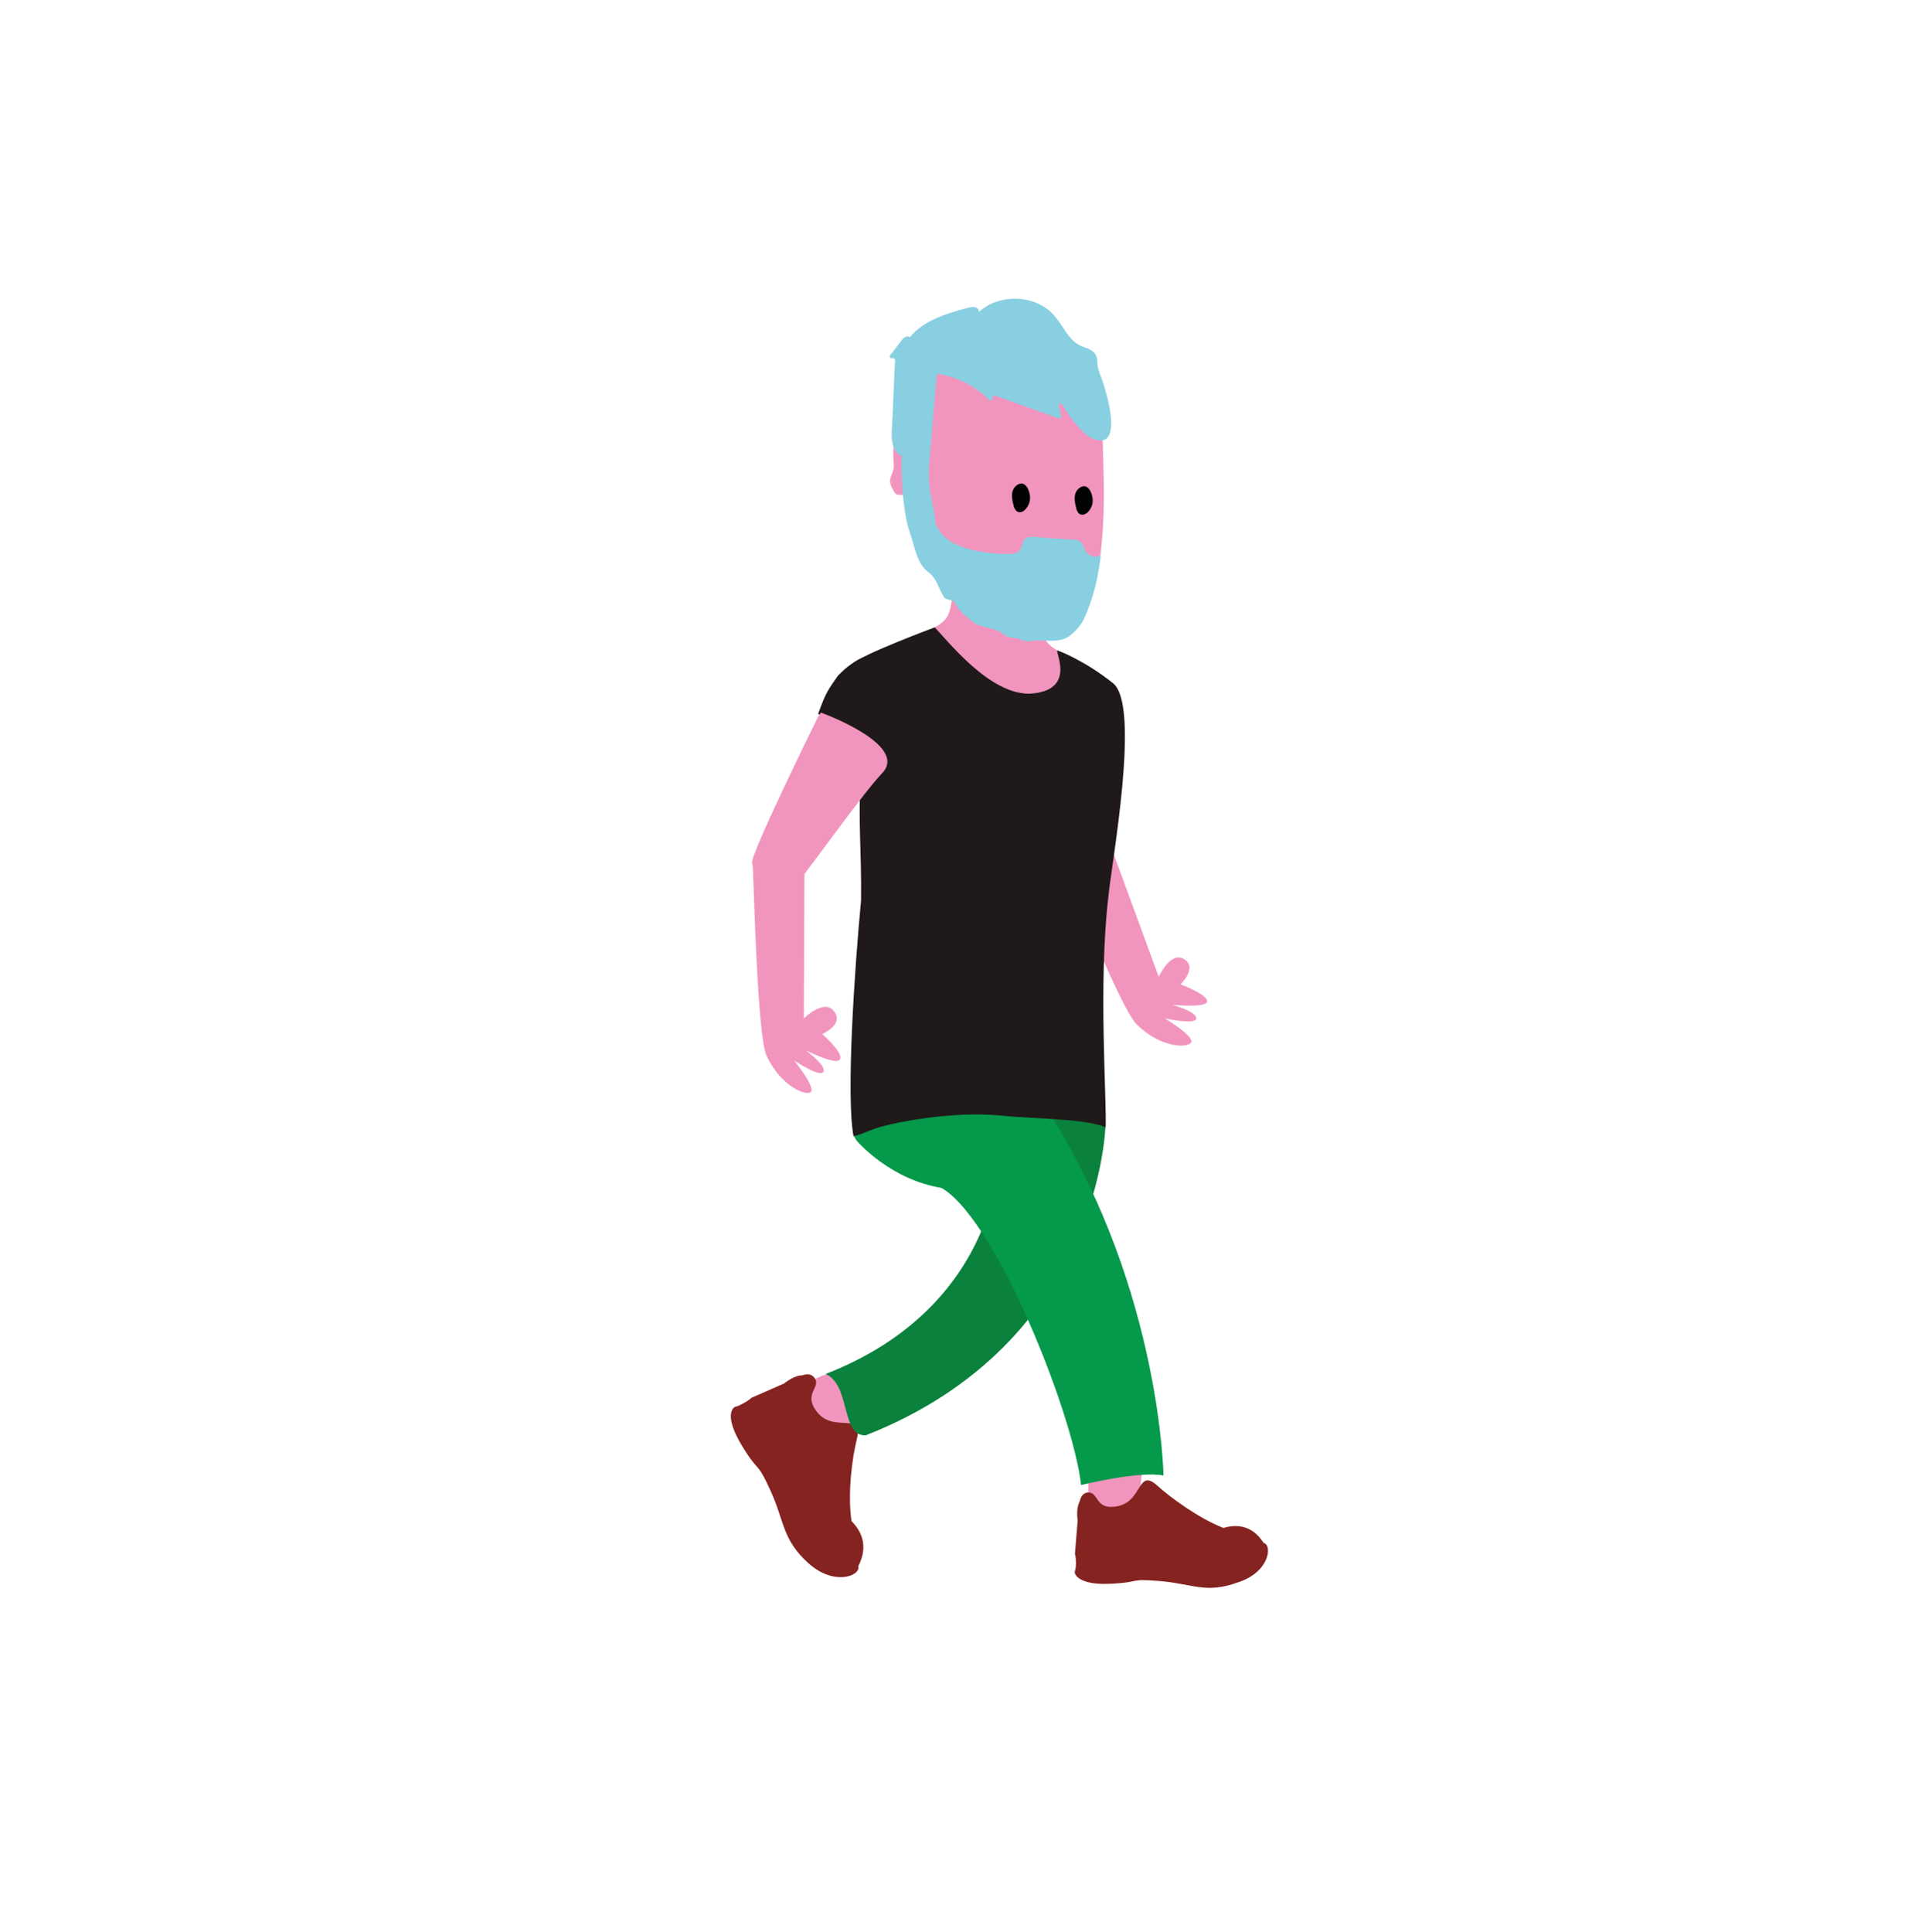
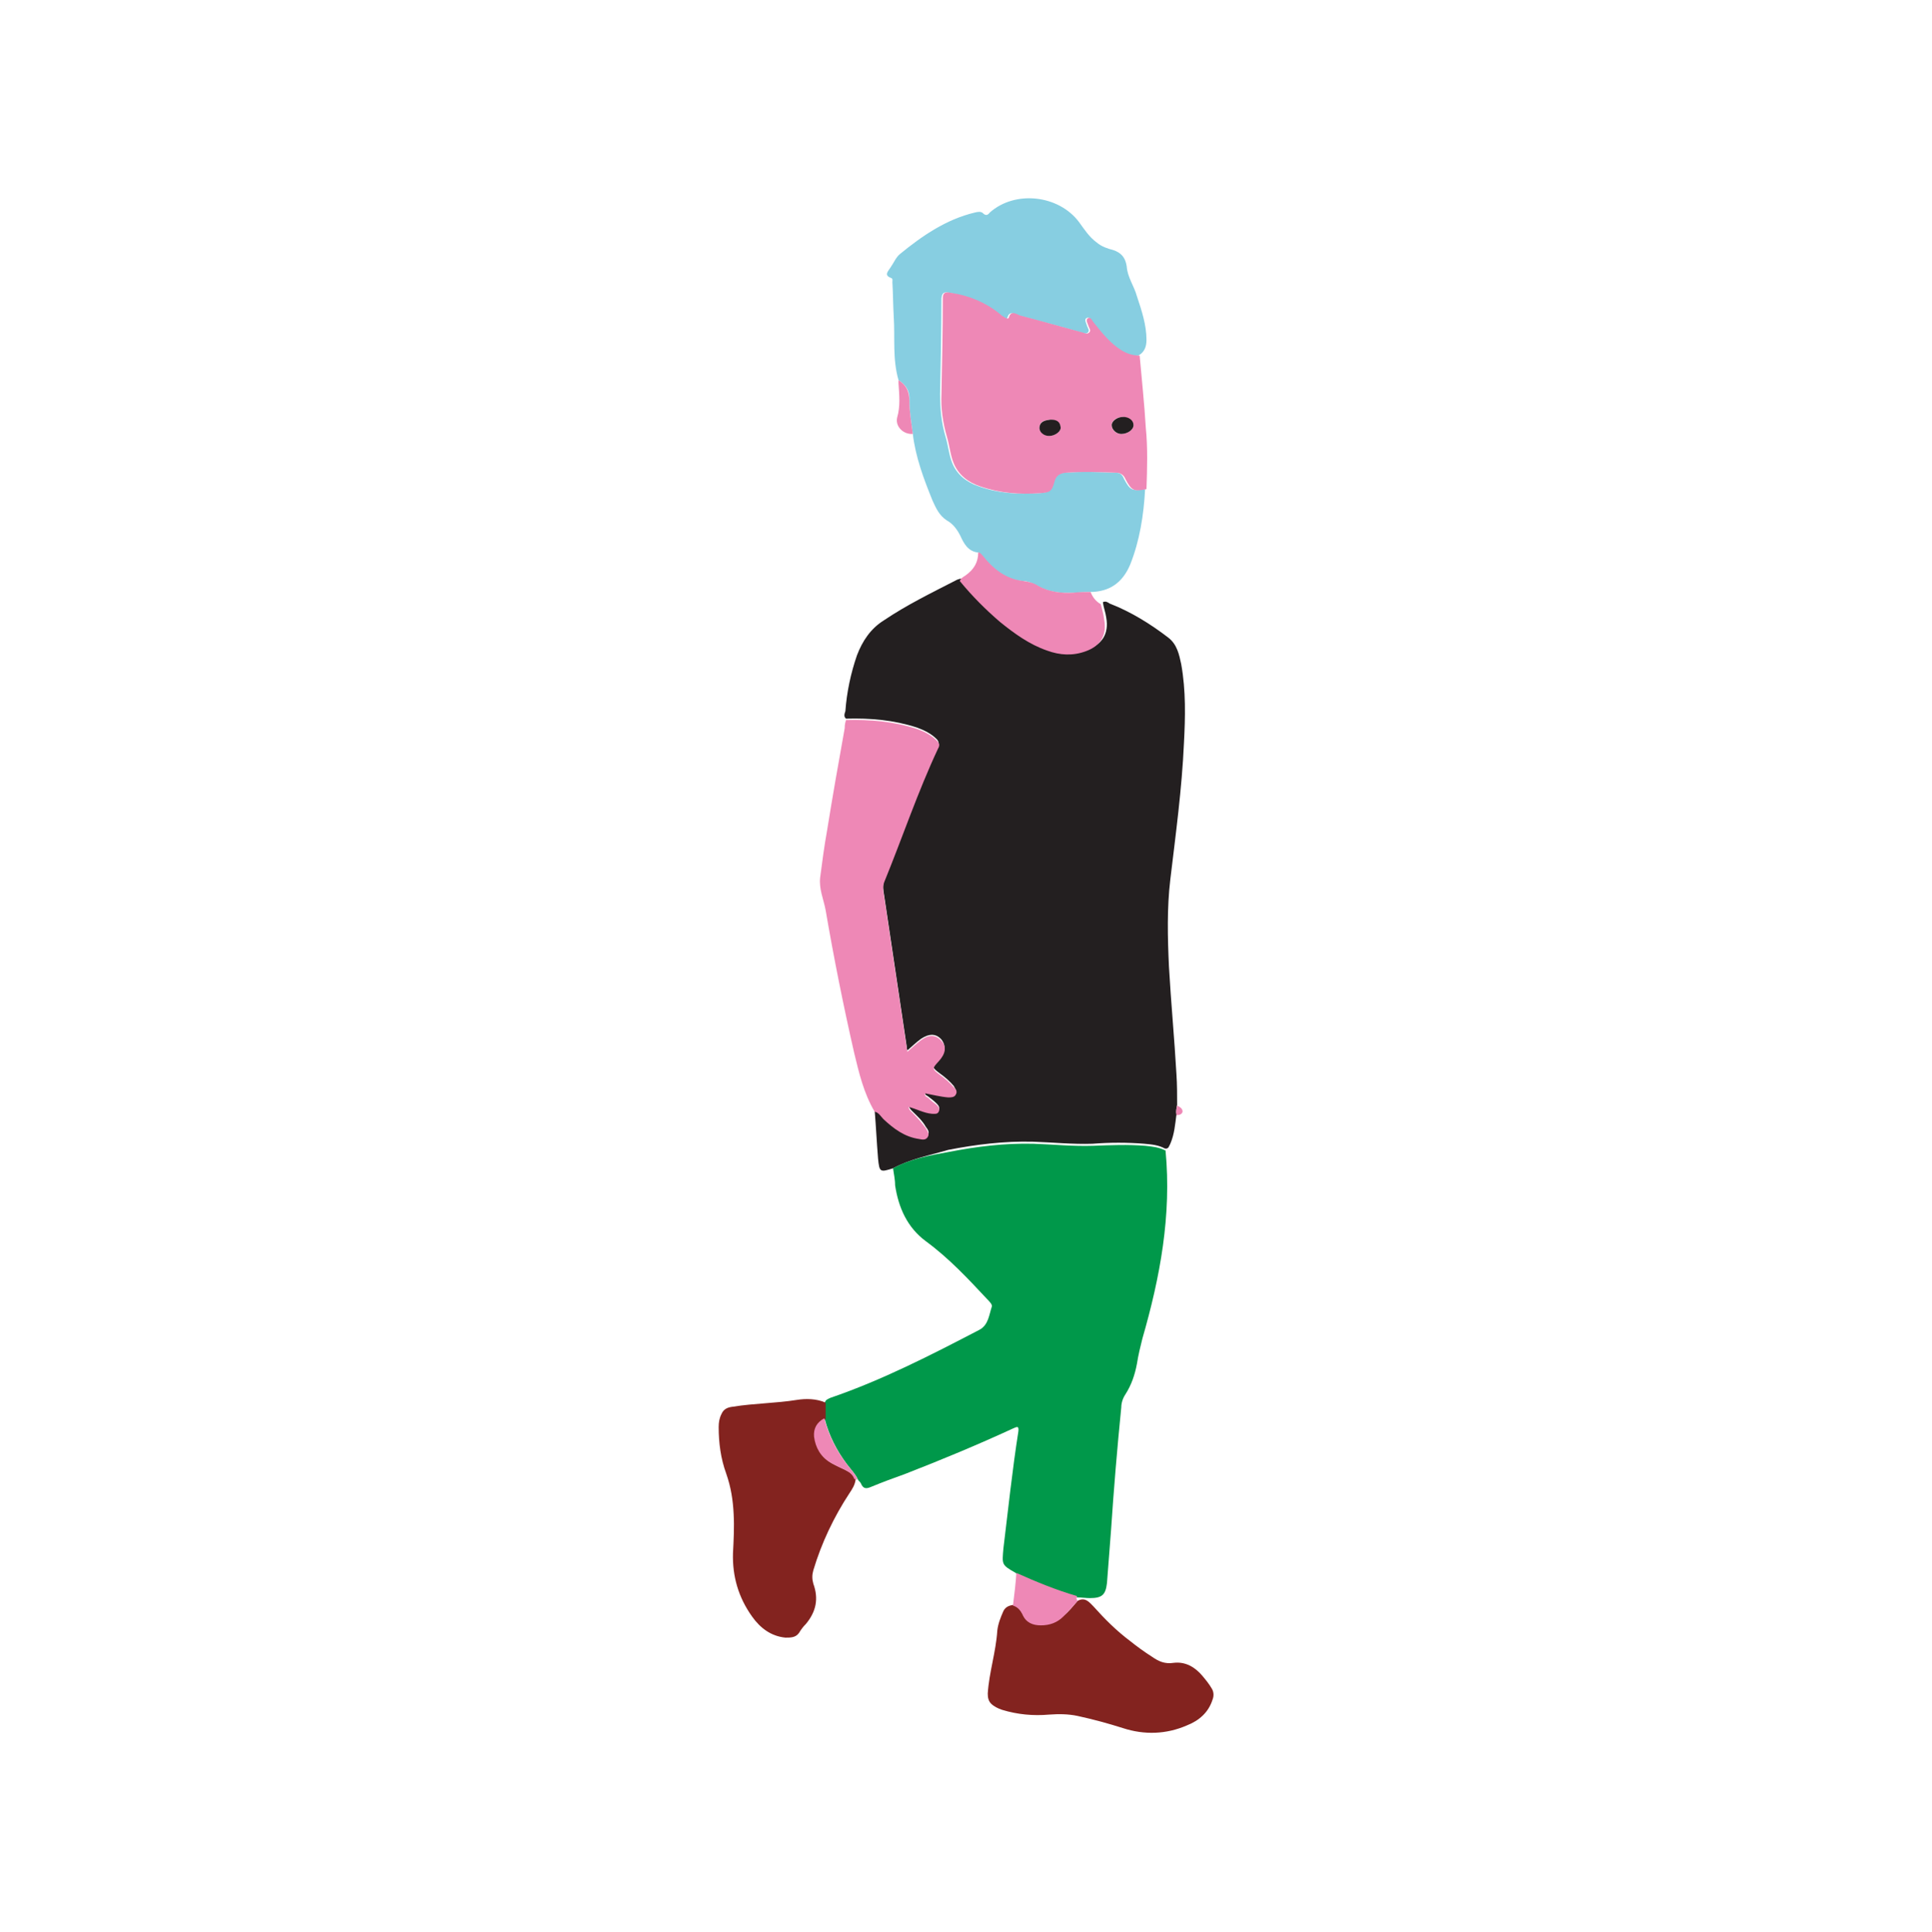
<svg xmlns="http://www.w3.org/2000/svg" version="1.1" id="Capa_1" x="0px" y="0px" viewBox="0 0 283.5 283.5" style="enable-background:new 0 0 283.5 283.5;" xml:space="preserve">
  <style type="text/css">
- 	.st0{fill:#F195BE;}
- 	.st1{fill:#852320;}
- 	.st2{fill:#0A813C;}
- 	.st3{fill:#1F1919;}
- 	.st4{fill:#04994B;}
- 	.st5{fill:#88CFE2;}
- 	.st6{fill:#020203;}
+ 	.st0{fill:#231F20;}
+ 	.st1{fill:#00984A;}
+ 	.st2{fill:#87CEE1;}
+ 	.st3{fill:#EE88B6;}
+ 	.st4{fill:#83231F;}
</style>
  <g>
-     <path class="st0" d="M128.7,208.9c-0.1-1.7-1-2.9-2.4-4.8c-0.6-0.8-1.3-1.7-2.5-2.4c-0.3-0.2-0.5-0.3-0.9-0.4   c-1.5,0.3-4.2,1.3-5.3,2.5c-2.3,2.3,5.1,7,6.6,7.1c1.3,0.1-0.4-0.8,1.3-1.2C125.2,209.5,127.6,209,128.7,208.9z" />
-     <path class="st1" d="M126,229.9c1.6-3.1,0.3-5.3-1-6.6c-0.6-4.1,0.1-9.4,0.8-12.1c1-4.3-3.7-0.4-6.2-4.4c-1.4-2.2,0.7-3.1,0.1-4.3   s-1.9-0.6-1.9-0.6c-1.3,0-2.7,1.2-2.7,1.2l-4.8,2.1c-0.5,0.5-1.8,1.2-2.3,1.3s-1.7,1.4,0.9,5.7s2.1,2,4.2,6.6s1.7,7.2,5.6,10.7   C122.5,232.9,126.4,231.3,126,229.9z M110.3,206.1c-0.1,0.2-0.1,0.4-0.2,0.6C110.2,206.5,110.2,206.3,110.3,206.1z" />
+     <path class="st0" d="M131.1,171.5c-1.9,0.6-2,0.6-2.2-1.4c-0.2-2.4-0.3-4.7-0.5-7.1c0.6,0.1,0.9,0.7,1.3,1.1   c1.5,1.4,3.1,2.6,5.2,2.9c0.4,0.1,1,0.2,1.3-0.3c0.3-0.5,0-0.9-0.3-1.3c-0.5-0.9-1.3-1.6-2-2.3c-0.2-0.2-0.4-0.4-0.5-0.8   c1.2,0.3,2.2,0.8,3.4,1c0.4,0,0.8,0.1,1-0.3c0.2-0.4,0-0.7-0.3-1c-0.4-0.4-0.8-0.7-1.2-1c-0.2-0.2-0.6-0.2-0.5-0.7   c1.1,0.2,2.3,0.5,3.4,0.6c0.4,0,0.9,0,1.1-0.4c0.2-0.4-0.1-0.7-0.3-1.1c-0.6-0.7-1.3-1.3-2-1.8c-1.2-0.9-1.2-0.9-0.2-2   c1-1.1,1.1-2.1,0.4-3c-0.8-0.9-1.8-0.9-3-0.1c-0.7,0.5-1.3,1.1-2,1.7c-0.1-0.3-0.1-0.4-0.1-0.6c-1.1-7.4-2.2-14.8-3.3-22.1   c-0.1-0.7-0.3-1.5,0-2.2c2.6-6.5,4.9-13.2,7.9-19.6c0.2-0.5,0.1-0.9-0.2-1.2c-0.8-0.8-1.8-1.3-2.9-1.7c-3.4-1.1-6.8-1.4-10.4-1.3   c-0.4-0.3-0.2-0.8-0.1-1.1c0.2-2.8,0.8-5.6,1.7-8.2c0.8-2.1,2-3.9,3.9-5.1c3.4-2.3,7.1-4.1,10.8-6c0.3-0.1,0.5-0.2,0.7-0.1   c1.8,2.2,3.8,4.1,5.9,6c2,1.8,4.3,3.3,6.9,4.2c1.9,0.7,3.8,0.7,5.7,0.1c2.1-0.7,3.1-2.3,2.7-4.6c-0.1-0.8-0.4-1.5-0.5-2.3   c0.4-0.2,0.7,0,1,0.2c3.1,1.2,6,3,8.6,5c1.3,1,1.6,2.5,1.9,3.9c0.7,3.9,0.6,7.8,0.4,11.6c-0.3,6.7-1.2,13.3-2,20   c-0.5,4.2-0.4,8.5-0.2,12.8c0.3,5.3,0.8,10.5,1.1,15.8c0.1,1.5,0.1,3,0.1,4.5c-0.1,0.5-0.2,0.9-0.1,1.4c-0.2,1.5-0.3,2.9-0.9,4.3   c-0.2,0.3-0.2,0.8-0.8,0.7c-0.9-0.5-1.9-0.6-3-0.7c-2.5-0.2-5.1-0.2-7.6,0c-2.9,0.1-5.8-0.2-8.8-0.3c-4.2-0.1-8.3,0.4-12.4,1.2   C136.5,169.6,133.7,170.1,131.1,171.5z" />
+     <path class="st1" d="M131.1,171.5c2.6-1.4,5.4-1.9,8.2-2.4c4.1-0.8,8.2-1.3,12.4-1.2c2.9,0.1,5.8,0.4,8.8,0.3   c2.5-0.1,5.1-0.2,7.6,0c1,0.1,2,0.2,3,0.7c0.9,9.5-0.8,18.6-3.4,27.6c-0.3,1.2-0.6,2.4-0.8,3.7c-0.3,1.6-0.8,3.1-1.7,4.5   c-0.4,0.6-0.6,1.3-0.6,1.9c-0.6,6-1.1,12-1.5,18c-0.2,2.6-0.4,5.2-0.6,7.8c-0.2,1.7-0.7,2.2-2.5,2.2c-0.6,0-1.2-0.1-1.8-0.1   c-3.1-0.8-6-2.1-8.9-3.4c-0.1-0.1-0.1-0.1-0.2-0.2c-2.1-1.2-2-1.2-1.8-3.6c0.7-5.7,1.3-11.5,2.2-17.2c0.1-0.9-0.3-0.6-0.8-0.4   c-5.2,2.4-10.5,4.6-15.9,6.7c-1.7,0.6-3.3,1.2-5,1.9c-0.7,0.3-1.1,0.2-1.4-0.5c-0.1-0.2-0.2-0.3-0.4-0.5c-0.4-0.9-1.1-1.6-1.7-2.4   c-1.5-2-2.6-4.2-3.2-6.5c0-0.8,0-1.6,0-2.4c0-0.5,0.4-0.6,0.8-0.8c7.6-2.6,14.8-6.3,21.9-10c1.3-0.7,1.4-2.2,1.8-3.4   c0.1-0.3-0.4-0.8-0.7-1.1c-2.8-3-5.6-6-9-8.5c-2.7-2-4-4.9-4.5-8.2C131.4,173.1,131.2,172.3,131.1,171.5z" />
+     <path class="st2" d="M131.9,55.8c-0.9-3.1-0.5-6.2-0.7-9.3c-0.1-1.7-0.1-3.4-0.2-5.1c0-0.2,0.1-0.5-0.2-0.6c-1.1-0.4-0.4-1-0.1-1.5   c0.5-0.7,0.8-1.5,1.4-2c3.3-2.7,6.8-5.1,11-6.1c0.4-0.1,0.9-0.2,1.2,0.1c0.4,0.4,0.7,0.3,1-0.1c3.7-3.3,10.1-2.6,13.1,1.4   c0.8,1.1,1.5,2.2,2.6,3c0.7,0.6,1.6,0.9,2.4,1.1c1.2,0.4,1.8,1.1,2,2.4c0.1,1.6,1.1,2.9,1.5,4.4c0.7,2.1,1.4,4.2,1.4,6.4   c0,1-0.3,1.8-1.2,2.3c-1,0.1-1.9-0.2-2.7-0.8c-1.7-1-2.8-2.5-4-4c-0.2-0.3-0.4-1-0.9-0.7c-0.4,0.2,0,0.8,0.1,1.2   c0.1,0.3,0.4,0.6,0.1,0.9c-0.3,0.3-0.7,0.1-1,0c-3.1-0.9-6.2-1.7-9.2-2.5c-0.5-0.1-1.3-0.8-1.6,0.3c-0.1,0.3-0.4,0.1-0.6,0   c-0.2-0.2-0.5-0.4-0.7-0.5c-2.1-1.6-4.5-2.6-7.1-3.1c-0.6-0.1-1.2-0.3-1.3,0.8c0,4.7-0.1,9.4-0.2,14c0,2.2,0.2,4.3,0.8,6.3   c0.4,1.3,0.5,2.7,1,3.9c0.7,1.7,2.1,2.8,3.9,3.4c2.8,1,5.7,1.2,8.7,1c1.5-0.1,1.8-0.2,2.2-1.7c0.2-0.8,0.7-1.3,1.6-1.3   c2.6-0.2,5.1-0.1,7.7,0c0.6,0,0.9,0.4,1.1,0.9c0.9,1.7,1.2,1.8,3.1,1.5c-0.2,3.8-0.8,7.6-2.2,11.1c-1.1,2.6-3,4-5.9,4   c-0.9,0-1.7,0.1-2.5,0.1c-1.8,0.1-3.6-0.1-5.2-1c-0.7-0.4-1.4-0.7-2.1-0.7c-2.7-0.2-4.5-1.8-6.1-3.8c-0.2-0.2-0.3-0.4-0.6-0.4   c-1.4-0.2-2-1.3-2.5-2.4c-0.5-1-1.1-1.8-2-2.3c-1.1-0.7-1.6-1.8-2.1-2.9c-1.3-3.2-2.5-6.4-2.9-9.8c-0.2-1.6-0.5-3.2-0.5-4.8   C133.6,57.4,133,56.5,131.9,55.8z" />
+     <path class="st3" d="M168.3,71.8c-1.9,0.4-2.2,0.2-3.1-1.5c-0.2-0.5-0.6-0.8-1.1-0.9c-2.6-0.1-5.1-0.2-7.7,0   c-0.9,0.1-1.4,0.5-1.6,1.3c-0.4,1.5-0.7,1.6-2.2,1.7c-3,0.2-5.8,0-8.7-1c-1.8-0.6-3.2-1.7-3.9-3.4c-0.5-1.2-0.6-2.6-1-3.9   c-0.6-2.1-0.9-4.2-0.8-6.3c0.1-4.7,0.2-9.4,0.2-14c0-1.1,0.7-0.9,1.3-0.8c2.6,0.4,5,1.4,7.1,3.1c0.2,0.2,0.5,0.4,0.7,0.5   c0.2,0.1,0.5,0.3,0.6,0c0.3-1.1,1.1-0.5,1.6-0.3c3.1,0.8,6.2,1.7,9.2,2.5c0.3,0.1,0.7,0.3,1,0c0.3-0.3,0-0.6-0.1-0.9   c-0.1-0.4-0.5-0.9-0.1-1.2c0.5-0.2,0.6,0.4,0.9,0.7c1.2,1.5,2.4,3,4,4c0.8,0.5,1.7,0.8,2.7,0.8c0.3,3.5,0.7,7.1,0.9,10.6   C168.5,65.7,168.4,68.8,168.3,71.8z M164.6,63.7c0.9,0,1.8-0.6,1.8-1.3c0-0.6-0.7-1.1-1.5-1.2c-0.9,0-1.7,0.5-1.7,1.2   C163.2,63.2,163.9,63.7,164.6,63.7z M154.2,61.6c-0.7,0.1-1.5,0.1-1.6,1.1c-0.1,0.7,0.7,1.3,1.4,1.3c0.9,0,1.8-0.7,1.7-1.3   C155.6,61.9,155,61.7,154.2,61.6z" />
+     <path class="st3" d="M124.2,105.7c3.5-0.1,7,0.2,10.4,1.3c1.1,0.4,2.1,0.9,2.9,1.7c0.4,0.4,0.5,0.7,0.2,1.2c-3,6.4-5.2,13-7.9,19.6   c-0.3,0.8-0.1,1.5,0,2.2c1.1,7.4,2.2,14.8,3.3,22.1c0,0.2,0.1,0.3,0.1,0.6c0.7-0.6,1.3-1.2,2-1.7c1.2-0.9,2.2-0.8,3,0.1   c0.8,0.9,0.6,1.9-0.4,3c-1,1.1-1,1.1,0.2,2c0.7,0.5,1.4,1.1,2,1.8c0.3,0.3,0.6,0.6,0.3,1.1c-0.2,0.4-0.7,0.4-1.1,0.4   c-1.2-0.1-2.3-0.4-3.4-0.6c-0.1,0.5,0.3,0.5,0.5,0.7c0.4,0.4,0.8,0.7,1.2,1c0.3,0.3,0.5,0.6,0.3,1c-0.2,0.4-0.6,0.3-1,0.3   c-1.2-0.1-2.2-0.7-3.4-1c0,0.4,0.3,0.6,0.5,0.8c0.7,0.7,1.4,1.5,2,2.3c0.2,0.4,0.6,0.8,0.3,1.3c-0.3,0.5-0.8,0.4-1.3,0.3   c-2.1-0.3-3.7-1.5-5.2-2.9c-0.4-0.4-0.7-1-1.3-1.1c-1.6-2.7-2.3-5.7-3-8.6c-1.6-7-3-14-4.2-21c-0.3-1.6-1-3.1-0.8-4.8   c0.3-2.3,0.6-4.6,1-6.8c0.8-5,1.7-10.1,2.6-15.1C124,106.3,124.1,106,124.2,105.7z M135.6,160.4L135.6,160.4L135.6,160.4   L135.6,160.4z" />
+     <path class="st4" d="M121.2,205.9c0,0.8,0,1.6,0,2.4c-1.1,0.6-1.7,1.5-1.5,2.7c0.2,1.6,0.9,2.9,2.4,3.8c0.7,0.4,1.5,0.7,2.2,1.1   c0.6,0.3,1.1,0.7,1.3,1.3c-0.1,0.8-0.5,1.4-0.9,2c-2.3,3.5-4.1,7.3-5.3,11.3c-0.2,0.7-0.2,1.3,0,2c0.8,2.2,0.4,4.1-1.1,5.9   c-0.4,0.4-0.7,0.8-1,1.3c-0.5,0.7-1.2,0.7-2,0.7c-2.1-0.2-3.7-1.4-4.9-3.1c-2-2.8-2.9-5.9-2.8-9.3c0.1-1.9,0.2-3.8,0.1-5.7   c-0.1-2.1-0.4-4-1.1-6c-0.8-2.2-1.1-4.5-1.1-6.8c0-0.7,0.1-1.3,0.4-1.9c0.3-0.7,0.8-1,1.7-1.1c3.1-0.5,6.3-0.5,9.4-1   C118.3,205.3,119.8,205.3,121.2,205.9z" />
+     <path class="st4" d="M158.2,235c1.1-0.6,1.7,0.2,2.3,0.8c1.7,1.9,3.4,3.6,5.4,5.1c1,0.8,2.1,1.6,3.2,2.3c1,0.7,1.9,1.1,3.2,0.9   c1.7-0.2,3.1,0.6,4.2,1.9c0.5,0.6,1,1.2,1.4,1.9c0.3,0.5,0.3,1.1,0.1,1.6c-0.6,1.9-2,3.1-3.8,3.8c-3,1.3-6.2,1.4-9.3,0.4   c-2.2-0.7-4.4-1.3-6.7-1.8c-1.4-0.3-2.8-0.3-4.2-0.2c-2.3,0.2-4.6,0-6.9-0.7c-0.6-0.2-1.2-0.5-1.6-0.9c-0.4-0.4-0.5-0.9-0.5-1.5   c0.2-3.1,1.2-6.1,1.4-9.2c0.1-1,0.5-2,0.9-2.9c0.3-0.6,0.8-0.8,1.4-0.9c0.7,0.2,1.1,0.7,1.4,1.3c0.5,1.1,1.5,1.6,2.7,1.6   c1.3,0,2.4-0.4,3.3-1.3C156.9,236.6,157.5,235.8,158.2,235z" />
+     <path class="st3" d="M143.6,81.1c0.3,0,0.4,0.2,0.6,0.4c1.6,2,3.4,3.5,6.1,3.8c0.8,0.1,1.5,0.3,2.1,0.7c1.6,0.9,3.4,1.1,5.2,1   c0.9-0.1,1.7-0.1,2.5-0.1c0.3,0.8,0.8,1.4,1.5,1.8c0.2,0.8,0.4,1.5,0.5,2.3c0.4,2.2-0.5,3.8-2.7,4.6c-1.9,0.7-3.8,0.6-5.7-0.1   c-2.6-0.9-4.8-2.5-6.9-4.2c-2.1-1.8-4.1-3.8-5.9-6c0.1-0.4,0.5-0.6,0.8-0.8C143,83.6,143.6,82.5,143.6,81.1z" />
+     <path class="st3" d="M158.2,235c-0.7,0.8-1.4,1.6-2.1,2.3c-0.9,0.9-2,1.3-3.3,1.3c-1.2,0-2.2-0.4-2.7-1.6c-0.3-0.6-0.7-1.1-1.4-1.3   c0.2-1.6,0.4-3.2,0.5-4.8c2.9,1.3,5.8,2.5,8.9,3.4C158,234.6,158,234.8,158.2,235z" />
+     <path class="st3" d="M125.4,217.1c-0.2-0.6-0.7-1-1.3-1.3c-0.7-0.3-1.5-0.7-2.2-1.1c-1.4-0.8-2.2-2.2-2.4-3.8   c-0.1-1.2,0.4-2.1,1.5-2.7c0.6,2.4,1.7,4.6,3.2,6.6c0.6,0.8,1.3,1.5,1.7,2.4C125.9,217.2,125.6,217.2,125.4,217.1z" />
+     <path class="st3" d="M131.9,55.8c1.1,0.7,1.6,1.6,1.6,3.1c0,1.6,0.3,3.2,0.5,4.8c-1.4,0.1-2.6-1.1-2.3-2.4c0.5-1.7,0.3-3.4,0.2-5   C131.9,56.1,131.9,55.9,131.9,55.8z" />
+     <path class="st3" d="M172.7,163.7c-0.1-0.5,0-0.9,0.1-1.4c0.4,0.2,0.8,0.4,0.8,0.9C173.5,163.6,173.1,163.7,172.7,163.7z" />
+     <path class="st0" d="M164.6,63.7c-0.7,0-1.4-0.6-1.4-1.3c0-0.6,0.8-1.2,1.7-1.2c0.8,0,1.5,0.5,1.5,1.2   C166.4,63.1,165.5,63.7,164.6,63.7z" />
+     <path class="st0" d="M154.2,61.6c0.8,0,1.4,0.2,1.5,1.1c0.1,0.6-0.8,1.3-1.7,1.3c-0.8,0-1.5-0.6-1.4-1.3   C152.7,61.8,153.5,61.7,154.2,61.6z" />
+     <polygon class="st0" points="135.6,160.4 135.6,160.3 135.6,160.3  " />
  </g>
-   <path class="st2" d="M121.2,201.7c3.7,1.6,2.2,9.2,5.9,9c34.8-13.7,35.2-45.8,35.2-45.8l-16.3-3.6  C148.6,170.2,145.9,192.1,121.2,201.7z" />
-   <path class="st0" d="M167.3,209.3c-1,0.6,0,1.4-0.8,1.6c-2.4,0.9-4.3,1.3-6.7,1.4v0.1c-0.1,0.1-0.2,0.2-0.3,0.2  c0.7,6.3-0.2,12.1-0.2,12.1s3.6-1.8,8-5.7C167.3,219.1,168.2,213.6,167.3,209.3z" />
-   <path class="st1" d="M185.5,226.5c-1.8-2.8-4.2-2.7-5.9-2.2c-3.6-1.4-7.7-4.4-9.7-6.2c-3.1-2.8-2,2.8-6.5,3.1  c-2.5,0.2-2.2-2-3.5-2.1c-1.2-0.1-1.4,1.3-1.4,1.3c-0.6,1.1-0.3,2.8-0.3,2.8l-0.4,4.9c0.2,0.7,0.2,2.1,0,2.5s0.4,2.1,5.1,1.9  c4.7-0.2,2.6-0.8,7.4-0.4c4.8,0.4,6.7,1.9,11.4,0.2C186.4,230.8,186.8,226.8,185.5,226.5z M158.6,228.6c0.1,0.1,0.3,0.3,0.4,0.4  C158.8,228.8,158.7,228.7,158.6,228.6z" />
-   <path class="st0" d="M173.3,144.5c0,0,2.3-2.2,0.8-3.5c-2.1-1.8-4,2.4-4,2.4l-8-21.8c-1.8-1.7-6,0.5-7,3v0.1  c1.8,4.2,9.4,23.3,11.7,25.6c3.6,3.7,8,3.6,8.1,2.6s-3.9-3.4-3.9-3.4s4.6,1,4.6,0c0.1-1-3.5-2-3.5-2s5.1,0.5,5.1-0.5  C177.3,146,173.3,144.5,173.3,144.5z" />
-   <path class="st3" d="M132.5,96.9c-3.9-2-7-0.3-9.5,2.3c-1.4,2-1.8,2.5-2.9,5.6c0,0,9.5,4.6,9.8,8.8c0.2,2.3,4.2-2.6,6.7-8.7  C136.8,101.7,135.4,98.3,132.5,96.9z" />
-   <path class="st4" d="M152.8,164.5c1.9-0.4,3.8-0.7,5.7-0.9c-5.7-1.8-18.7-5.3-26.3-3c-9.9,2.9-6.4,6.9-6.4,6.9s5.2,6.1,13.3,7  C139.6,167.9,147.3,165.6,152.8,164.5z" />
-   <path class="st4" d="M144,163.1c-5.3,1.9-4.7,5.2-7.3,10.7c8,1.4,20.8,33.2,22,44.2c0,0,8.5-2.1,12.1-1.4c0,0-0.4-26.8-16.3-52.5  C153.2,164.5,145.1,162.7,144,163.1z" />
-   <path class="st0" d="M153.9,86.6c0.5-3.2,2.4-6.2,2.4-9.3c-1.4,0.6-2.6,1.9-3.7,2.8c-1.7,1.4-3.4,2.7-5.2,4.1  c-1.7,1.4-0.4-3.2-2.2-2c-1.1,0.7-4-1.9-5.2-1.3c-0.3,8.5,0.1,9.7-3,11.3c-0.9,2.8-4.4,7.4-5.6,10.1c5.1,3,25.3,7.3,25.9-5.9  C150.9,94.2,153.2,91,153.9,86.6z" />
-   <path class="st0" d="M131.2,68.2c-0.4-5.9,1.2-3.3,1.5-6.6c0.2-2.5,0.7-7.7,2.9-9c2.2-1.2,4.7-1.7,7.3-1.8c4.2-0.2,8.5,0.4,12.5,2  c2.3,0.9,4.7,2.4,5.7,4.7c0.7,1.5,0.7,3.1,0.7,4.7c0.2,8,0.7,14.8-0.8,22.7c-0.4,1.9-1.3,5.2-2.7,6.6c-1.9,1.9-4.9,2-7.6,2  c-1.5-0.8-2.8-2.1-4.1-3.2c-1.8-1.5-3.4-3.2-5-4.8c-1.6-1.6-3.2-3.1-4.8-4.7c-0.7-0.8-1.6-1.6-2.5-2.1c0-0.3,0.1-0.5,0.2-0.8  c-1-0.1-1.4-1.3-1.4-2.2c0-1,0.3-2-0.2-2.8c-0.3-0.5-1.1,0-1.5-0.5C129.8,70,131.3,70,131.2,68.2z" />
-   <path class="st5" d="M155.4,59.6c0.1,0.5,0.2,1,0.4,1.4c0.1,0.2-0.1,0.5-0.4,0.4c-3.1-1.1-6.2-2.2-9.3-3.3c-0.2-0.1-0.4,0.1-0.4,0.3  l0,0c0.1,0.3-0.3,0.5-0.5,0.3c-2-2-4.6-3.3-7.4-3.8c-0.2,0-0.3,0.1-0.3,0.3c-0.3,3.5-0.6,7-0.9,10.5c-0.2,2.1-0.4,4.1-0.1,6.2  c0.3,2.1,1.1,4.3,0.7,6.4c0,0.1-0.1,0.2-0.2,0.2c-1.5,0.5-2.7-1.4-3.1-3c-0.6-2.7-1-5.5-1-8.3c0-0.2-0.1-0.3-0.3-0.3  c-1.3,0-1.8-2-1.7-3.4c0.2-3.5,0.3-7.1,0.5-10.6c0-0.2-0.2-0.4-0.4-0.3l0,0c-0.3,0.1-0.5-0.3-0.3-0.5c0.6-0.7,1-1.3,1.7-2.2  c0.2-0.3,0.6-0.6,1-0.5s0.1,0.9-0.2,0.6c1.9-2.8,5.5-3.9,8.8-4.8c0.5-0.1,1.1-0.3,1.5,0.1c0.4,0.3,0.2,1.2-0.3,1  c2.9-3.3,8.9-3.3,11.7,0.2c1.2,1.4,1.9,3.3,3.6,4.2c0.9,0.4,2,0.6,2.4,1.5c0.2,0.4,0.2,0.9,0.2,1.3c0.1,0.7,0.3,1.3,0.6,2  c0.6,1.7,2.7,8.4,0.3,9.1c-2.1,0.6-4.7-2.9-6-5.1C155.8,59.1,155.4,59.3,155.4,59.6z" />
-   <path class="st5" d="M132.5,72.1c0.2,2.1,0.4,4.2,1.1,6.2s1,4.5,2.7,5.7c1.3,1,1.4,2.3,2.3,3.7c0.3,0.4,1.3,0.3,1.5,0.7  c0.6,1.2,1.7,2.1,2.7,2.9c0.9,0.8,3.5,0.9,4.4,1.7c0.2,0.2,0.4,0.3,0.6,0.4c0.6,0.3,1.5,0.2,2.1,0.5c0.5,0.2,0.9,0.3,1.4,0.2  c1.5-0.3,3.8,0.4,5.5-0.6c0.9-0.6,1.8-1.6,2.3-2.6c1.4-3,2.1-6.1,2.5-9.4c-0.8,0.5-1.9,0.1-2.3-0.7c-0.2-0.4-0.3-0.9-0.6-1.2  c-0.3-0.3-0.9-0.4-1.3-0.4c-1.9-0.1-3.7-0.2-5.6-0.4c-0.4,0-0.9,0-1.2,0.2c-0.6,0.4-0.5,1.5-1.1,2c-0.3,0.2-0.7,0.3-1.1,0.3  c-2.2,0.1-4.4-0.2-6.5-0.8c-1-0.3-2-0.7-2.9-1.4c-1.7-1.4-2.3-3.6-2.7-5.7c-0.7-3.8-1-7.8-0.7-11.7c0-0.7-0.3-3-1.6-2  c-0.6,0.5-1,2.8-1.2,3.6C132.2,66.1,132.3,69.1,132.5,72.1z" />
-   <path class="st6" d="M149.1,74.9c-0.1-0.2-0.3-0.4-0.3-0.7c-0.3-1-0.5-2.3,0.5-3c1.3-0.9,2,1.1,1.9,2.1  C151.1,74.5,149.9,75.8,149.1,74.9z" />
-   <path class="st6" d="M158.3,75.3c-0.1-0.2-0.3-0.4-0.3-0.7c-0.3-1-0.5-2.3,0.5-3c1.3-0.9,2,1.1,1.9,2.1  C160.3,74.9,159.1,76.1,158.3,75.3z" />
-   <path class="st3" d="M163.4,100.3c-4.1-3.3-8.2-4.9-8.2-4.8c-0.2,0.4,2.6,5.7-3.6,6.3c-6.2,0.6-12.9-8.3-14.4-9.7  c0,0-10.5,3.9-12,5.3c-2.9,5.8,1.7,10.3,1.2,16.6c-0.5,5.7,0.1,11.1,0,18.2c-1,10.5-2.2,28.9-1.1,34.6c2.4-0.6,2-1.1,7.1-2.1  c4.8-0.9,10.1-1.4,14.9-0.9c3.6,0.4,12.4,0.4,15,1.7c0.2-4-1.1-21,0.4-33.8C163.1,127.1,167.5,103.6,163.4,100.3z" />
-   <path class="st0" d="M120.5,104.6l-0.5,0.8c0,0-10,20.3-9.6,21.3c0.6,2.2,1.4,2.3,3.5,2.9c0.5,0.1,2.4,0.1,3,0.2  c2.7-3.3,9.9-13.5,12.6-16.3C133.5,109.3,120.5,104.6,120.5,104.6z" />
-   <path class="st0" d="M120.7,151.8c0,0,3-1.3,1.9-3.1c-1.4-2.4-4.6,0.8-4.6,0.8l0.1-23.2c-1.1-2.3-5.8-1.7-7.6,0.4v0.1  c0.2,4.6,0.7,25.1,2,28.1c2.1,4.7,6.2,6.2,6.6,5.3s-2.5-4.5-2.5-4.5s3.9,2.6,4.3,1.6c0.4-0.9-2.6-3.1-2.6-3.1s4.6,2.3,5,1.3  C123.9,154.6,120.7,151.8,120.7,151.8z" />
</svg>
